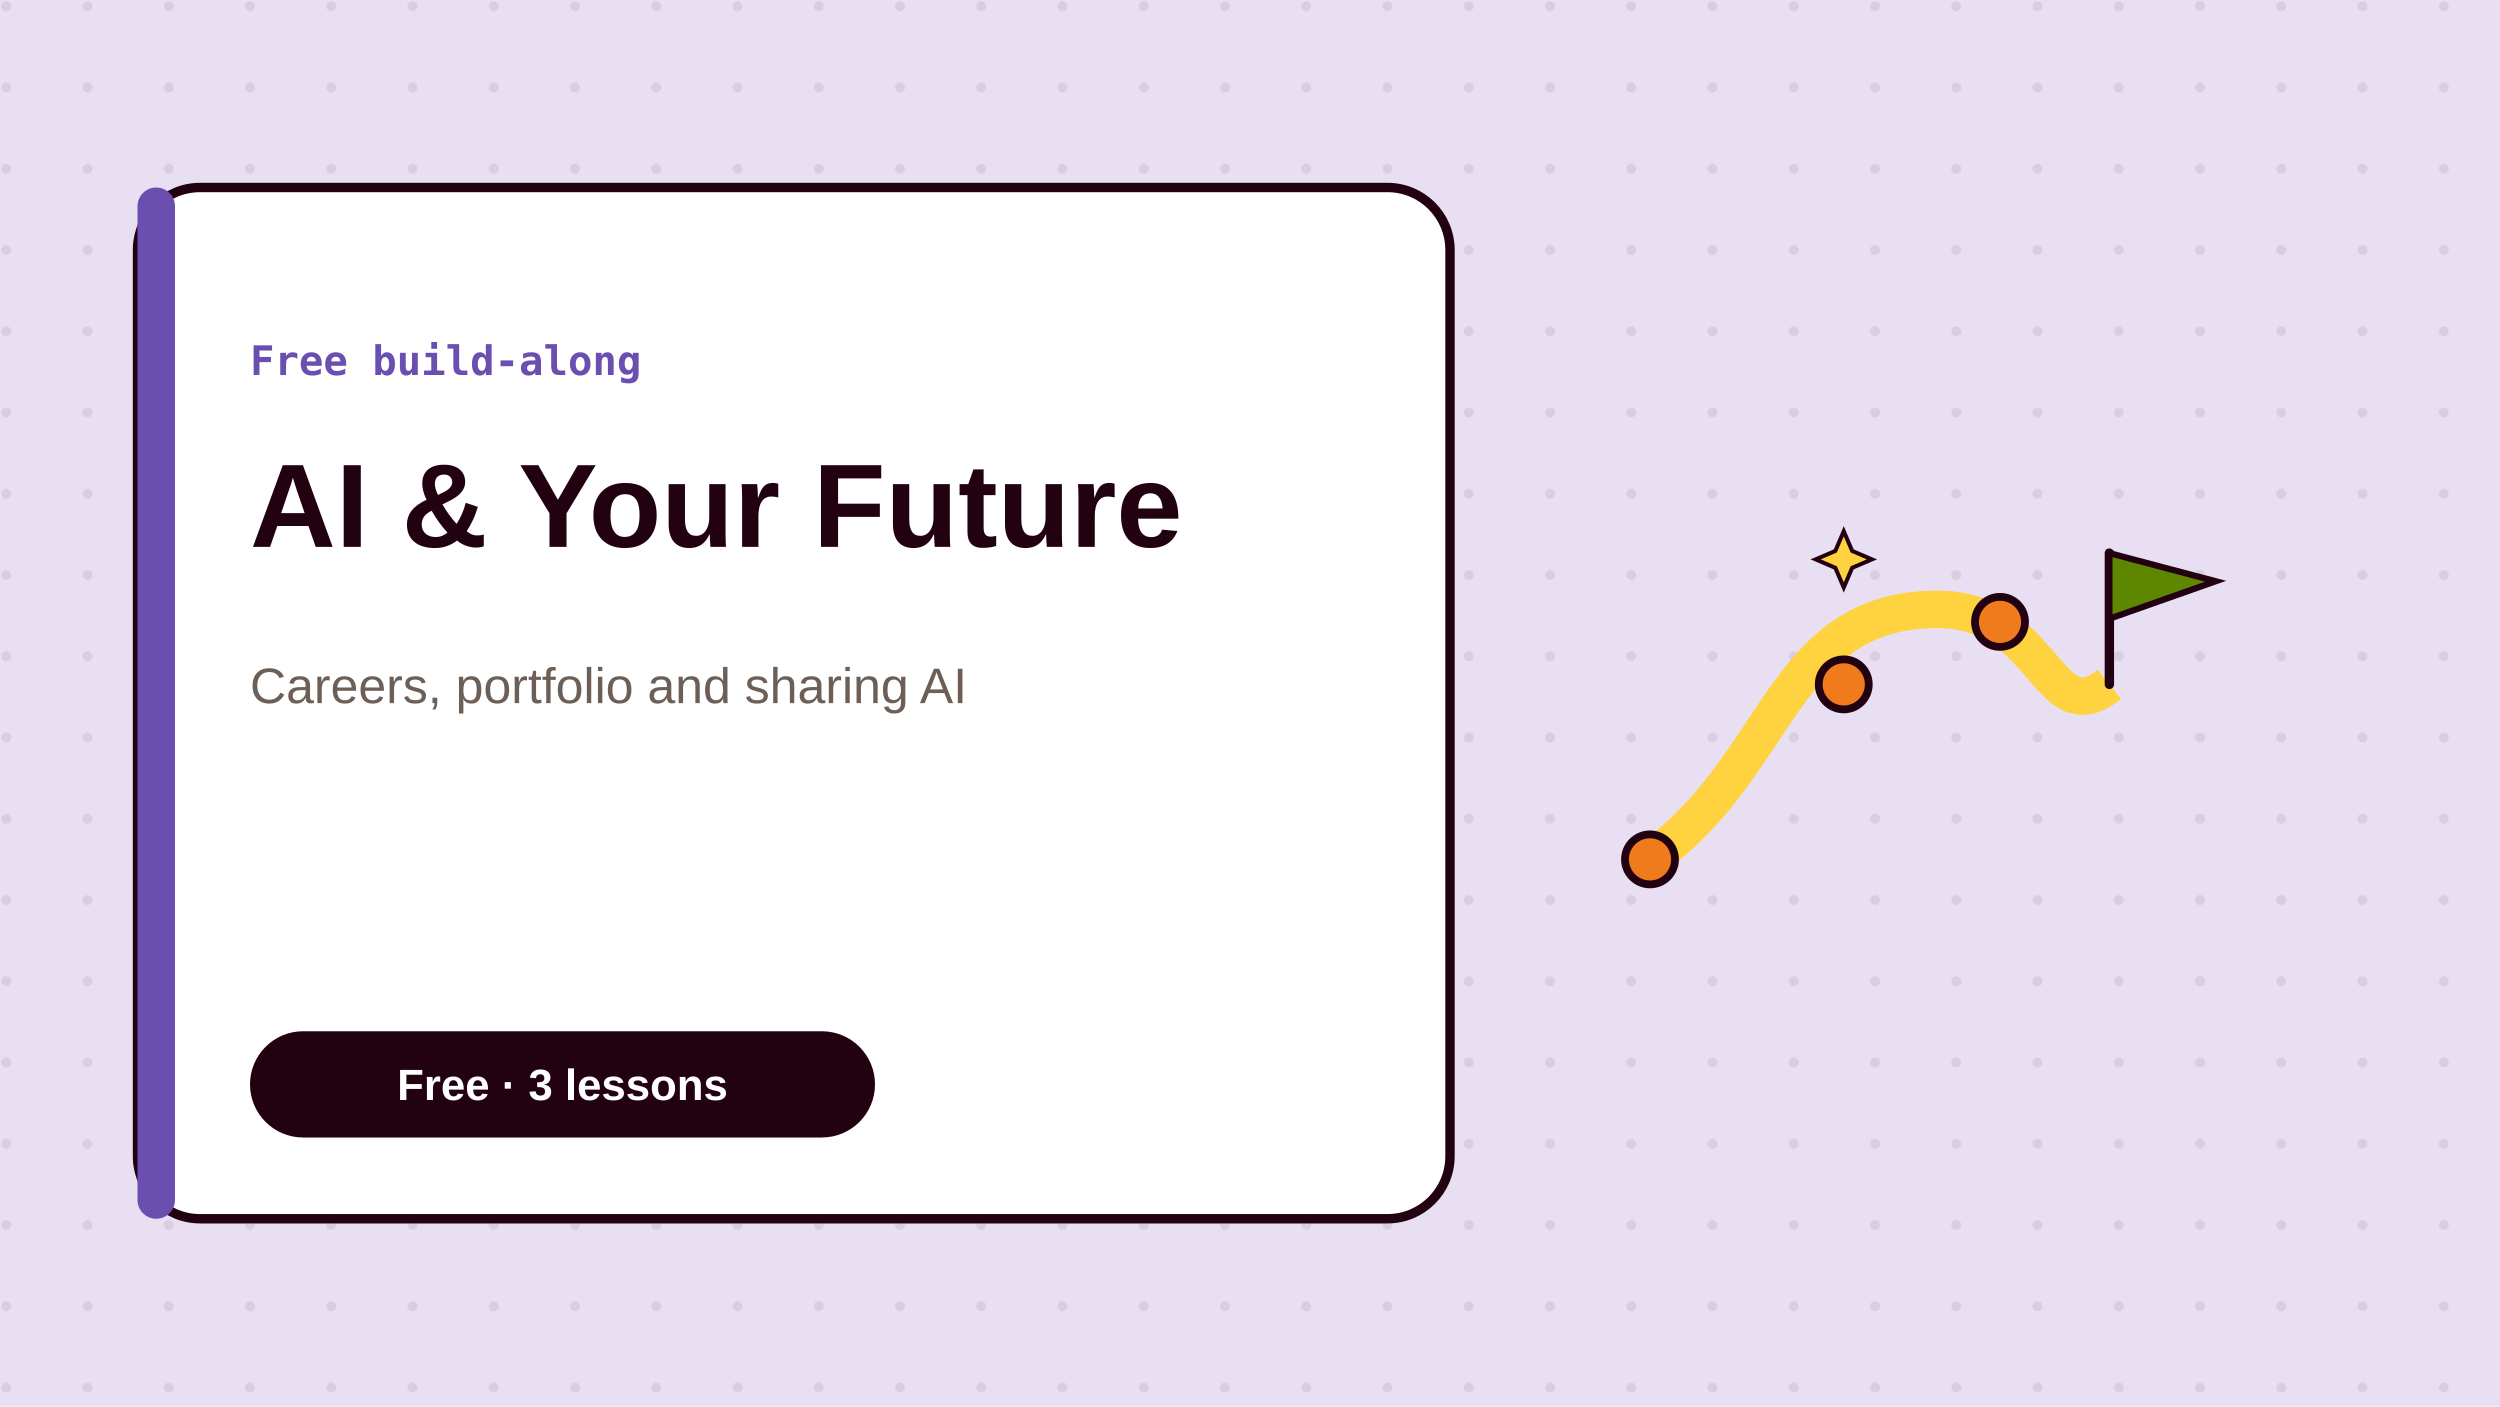
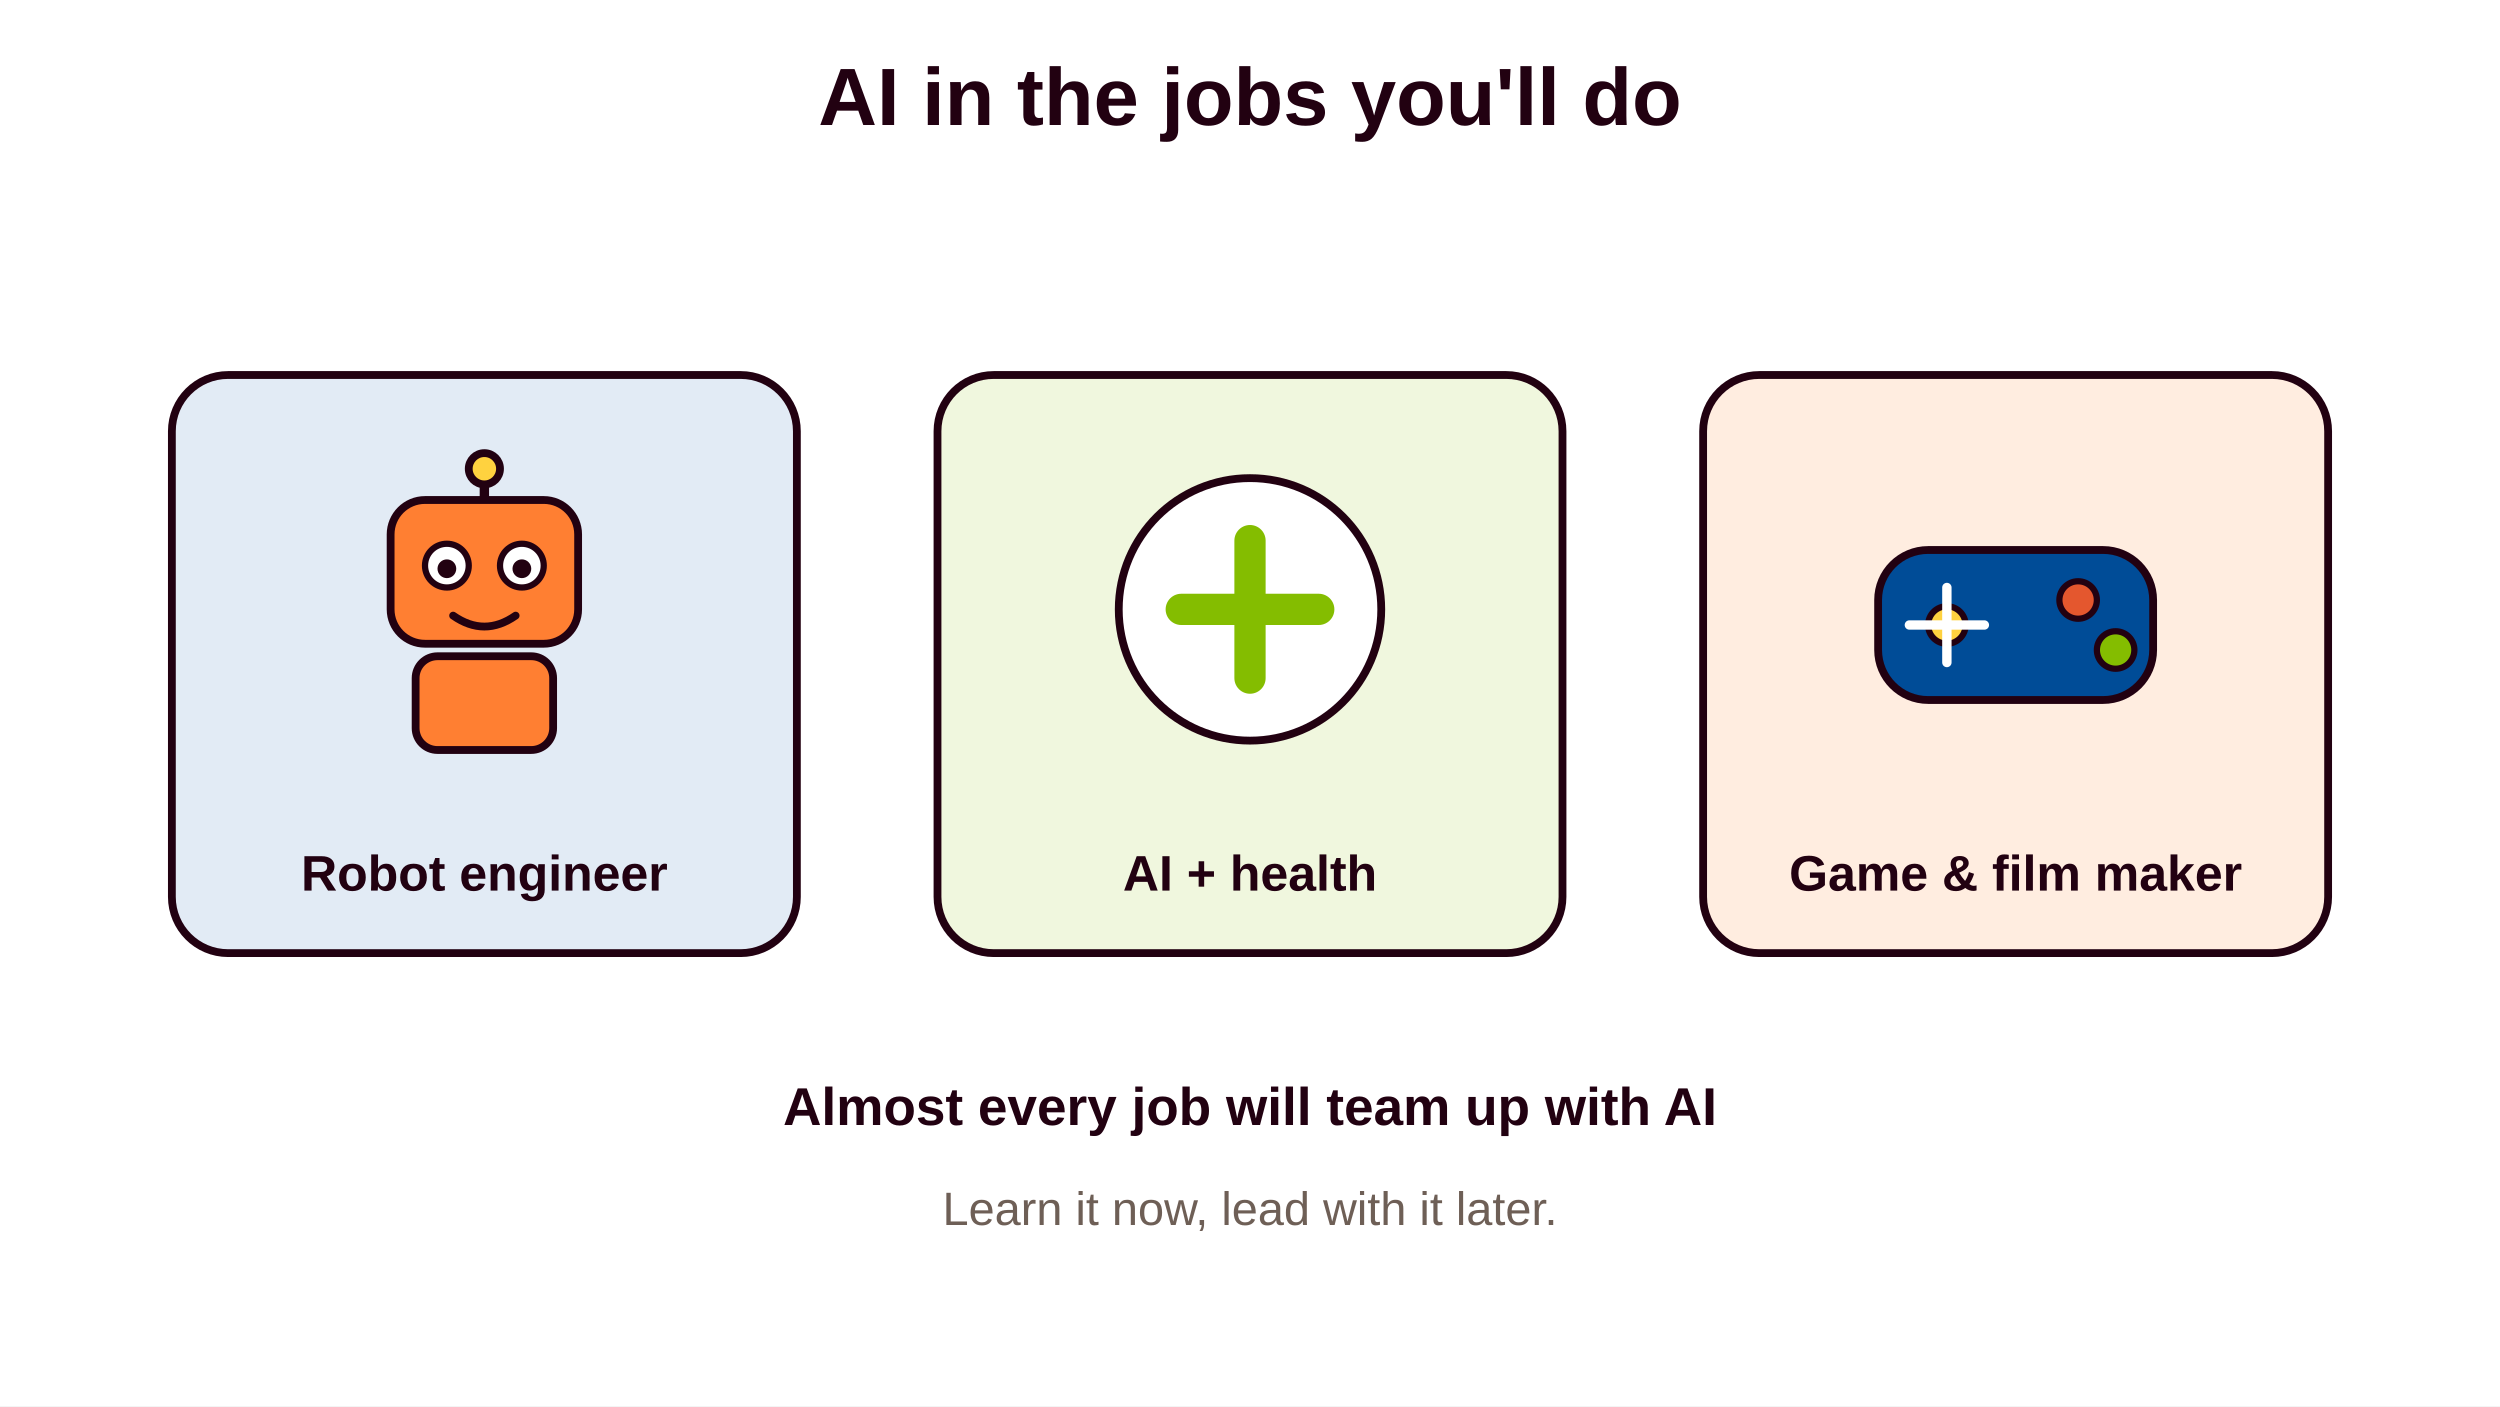
<svg xmlns="http://www.w3.org/2000/svg" viewBox="0 0 800 450">
-   <rect width="800" height="450" fill="#E8E0F2" />
-   <defs>
-     <pattern id="d" width="26" height="26" patternUnits="userSpaceOnUse">
-       <circle cx="2" cy="2" r="1.6" fill="#220111" opacity="0.08" />
-     </pattern>
-   </defs>
-   <rect width="800" height="450" fill="url(#d)" />
-   <rect x="44" y="60" width="420" height="330" rx="20" fill="#fff" stroke="#220111" stroke-width="3" />
-   <rect x="44" y="60" width="12" height="330" rx="6" fill="#6a4fb0" />
-   <text x="80" y="120" text-anchor="start" font-family="'Space Mono',ui-monospace,monospace" font-weight="700" font-size="13" fill="#6a4fb0">Free build-along</text>
-   <text x="80" y="175" text-anchor="start" font-family="Jost,Arial,sans-serif" font-weight="800" font-size="38" fill="#220111">AI &amp; Your Future</text>
-   <text x="80" y="225" text-anchor="start" font-family="Jost,Arial,sans-serif" font-weight="500" font-size="16" fill="#6E5F56">Careers, portfolio and sharing AI</text>
-   <rect x="80" y="330" width="200" height="34" rx="17" fill="#220111" />
-   <text x="180" y="352" text-anchor="middle" font-family="Jost,Arial,sans-serif" font-weight="700" font-size="14" fill="#fff">Free · 3 lessons</text>
-   <path d="M528 275 C570 245 570 195 620 195 C655 195 655 235 675 219" fill="none" stroke="#FFD23F" stroke-width="12" />
-   <circle cx="528" cy="275" r="8" fill="#F07B1D" stroke="#220111" stroke-width="2.5" />
-   <circle cx="590" cy="219" r="8" fill="#F07B1D" stroke="#220111" stroke-width="2.5" />
-   <circle cx="640" cy="199" r="8" fill="#F07B1D" stroke="#220111" stroke-width="2.5" />
-   <line x1="675" y1="219" x2="675" y2="177" stroke="#220111" stroke-width="3" stroke-linecap="round" />
-   <path d="M675 177 l34 9 l-34 12 z" fill="#5E8700" stroke="#220111" stroke-width="2" />
-   <path d="M590 170 l2.7 6.3 l6.3 2.7 l-6.3 2.7 l-2.7 6.3 l-2.7 -6.3 l-6.3 -2.7 l6.3 -2.7 z" fill="#FFD23F" stroke="#220111" stroke-width="1.3" />
+   <rect width="800" height="450" fill="#fff" />
+   <text x="400" y="40" text-anchor="middle" font-family="Jost,Arial,sans-serif" font-weight="800" font-size="26" fill="#220111">AI in the jobs you'll do</text>
+   <g>
+     <rect x="55" y="120" width="200" height="185" rx="18" fill="#E2EBF5" stroke="#220111" stroke-width="2.5" />
+     <g transform="translate(155 200)">
+       <path d="M0 -40 v-9" stroke="#220111" stroke-width="3" />
+       <circle cx="0" cy="-50" r="5" fill="#FFD23F" stroke="#220111" stroke-width="2.5" />
+       <rect x="-30" y="-40" width="60" height="46" rx="11" fill="#FF7F32" stroke="#220111" stroke-width="2.5" />
+       <circle cx="-12" cy="-19" r="7" fill="#fff" stroke="#220111" stroke-width="2" />
+       <circle cx="12" cy="-19" r="7" fill="#fff" stroke="#220111" stroke-width="2" />
+       <circle cx="-12" cy="-18" r="3" fill="#220111" />
+       <circle cx="12" cy="-18" r="3" fill="#220111" />
+       <path d="M-10 -3 q10 7 20 0" stroke="#220111" stroke-width="2.5" fill="none" stroke-linecap="round" />
+       <rect x="-22" y="10" width="44" height="30" rx="7" fill="#FF7F32" stroke="#220111" stroke-width="2.5" />
+     </g>
+     <text x="155" y="285" text-anchor="middle" font-family="Jost,Arial,sans-serif" font-weight="700" font-size="16" fill="#220111">Robot engineer</text>
+   </g>
+   <g>
+     <rect x="300" y="120" width="200" height="185" rx="18" fill="#F0F7DE" stroke="#220111" stroke-width="2.5" />
+     <circle cx="400" cy="195" r="42" fill="#fff" stroke="#220111" stroke-width="2.5" />
+     <path d="M400 173 v44 M378 195 h44" stroke="#84BD00" stroke-width="10" stroke-linecap="round" />
+     <text x="400" y="285" text-anchor="middle" font-family="Jost,Arial,sans-serif" font-weight="700" font-size="16" fill="#220111">AI + health</text>
+   </g>
+   <g>
+     <rect x="545" y="120" width="200" height="185" rx="18" fill="#FFEDE0" stroke="#220111" stroke-width="2.5" />
+     <g transform="translate(645 198)">
+       <rect x="-44" y="-22" width="88" height="48" rx="16" fill="#004C97" stroke="#220111" stroke-width="2.5" />
+       <circle cx="-22" cy="2" r="6" fill="#FFD23F" stroke="#220111" stroke-width="2" />
+       <line x1="-34" y1="2" x2="-10" y2="2" stroke="#fff" stroke-width="3" stroke-linecap="round" />
+       <line x1="-22" y1="-10" x2="-22" y2="14" stroke="#fff" stroke-width="3" stroke-linecap="round" />
+       <circle cx="20" cy="-6" r="6" fill="#E4572E" stroke="#220111" stroke-width="2" />
+       <circle cx="32" cy="10" r="6" fill="#84BD00" stroke="#220111" stroke-width="2" />
+     </g>
+     <text x="645" y="285" text-anchor="middle" font-family="Jost,Arial,sans-serif" font-weight="700" font-size="16" fill="#220111">Game &amp; film maker</text>
+   </g>
+   <text x="400" y="360" text-anchor="middle" font-family="Jost,Arial,sans-serif" font-weight="700" font-size="17" fill="#220111">Almost every job will team up with AI</text>
+   <text x="400" y="392" text-anchor="middle" font-family="Jost,Arial,sans-serif" font-weight="500" font-size="15" fill="#6E5F56">Learn it now, lead with it later.</text>
</svg>
